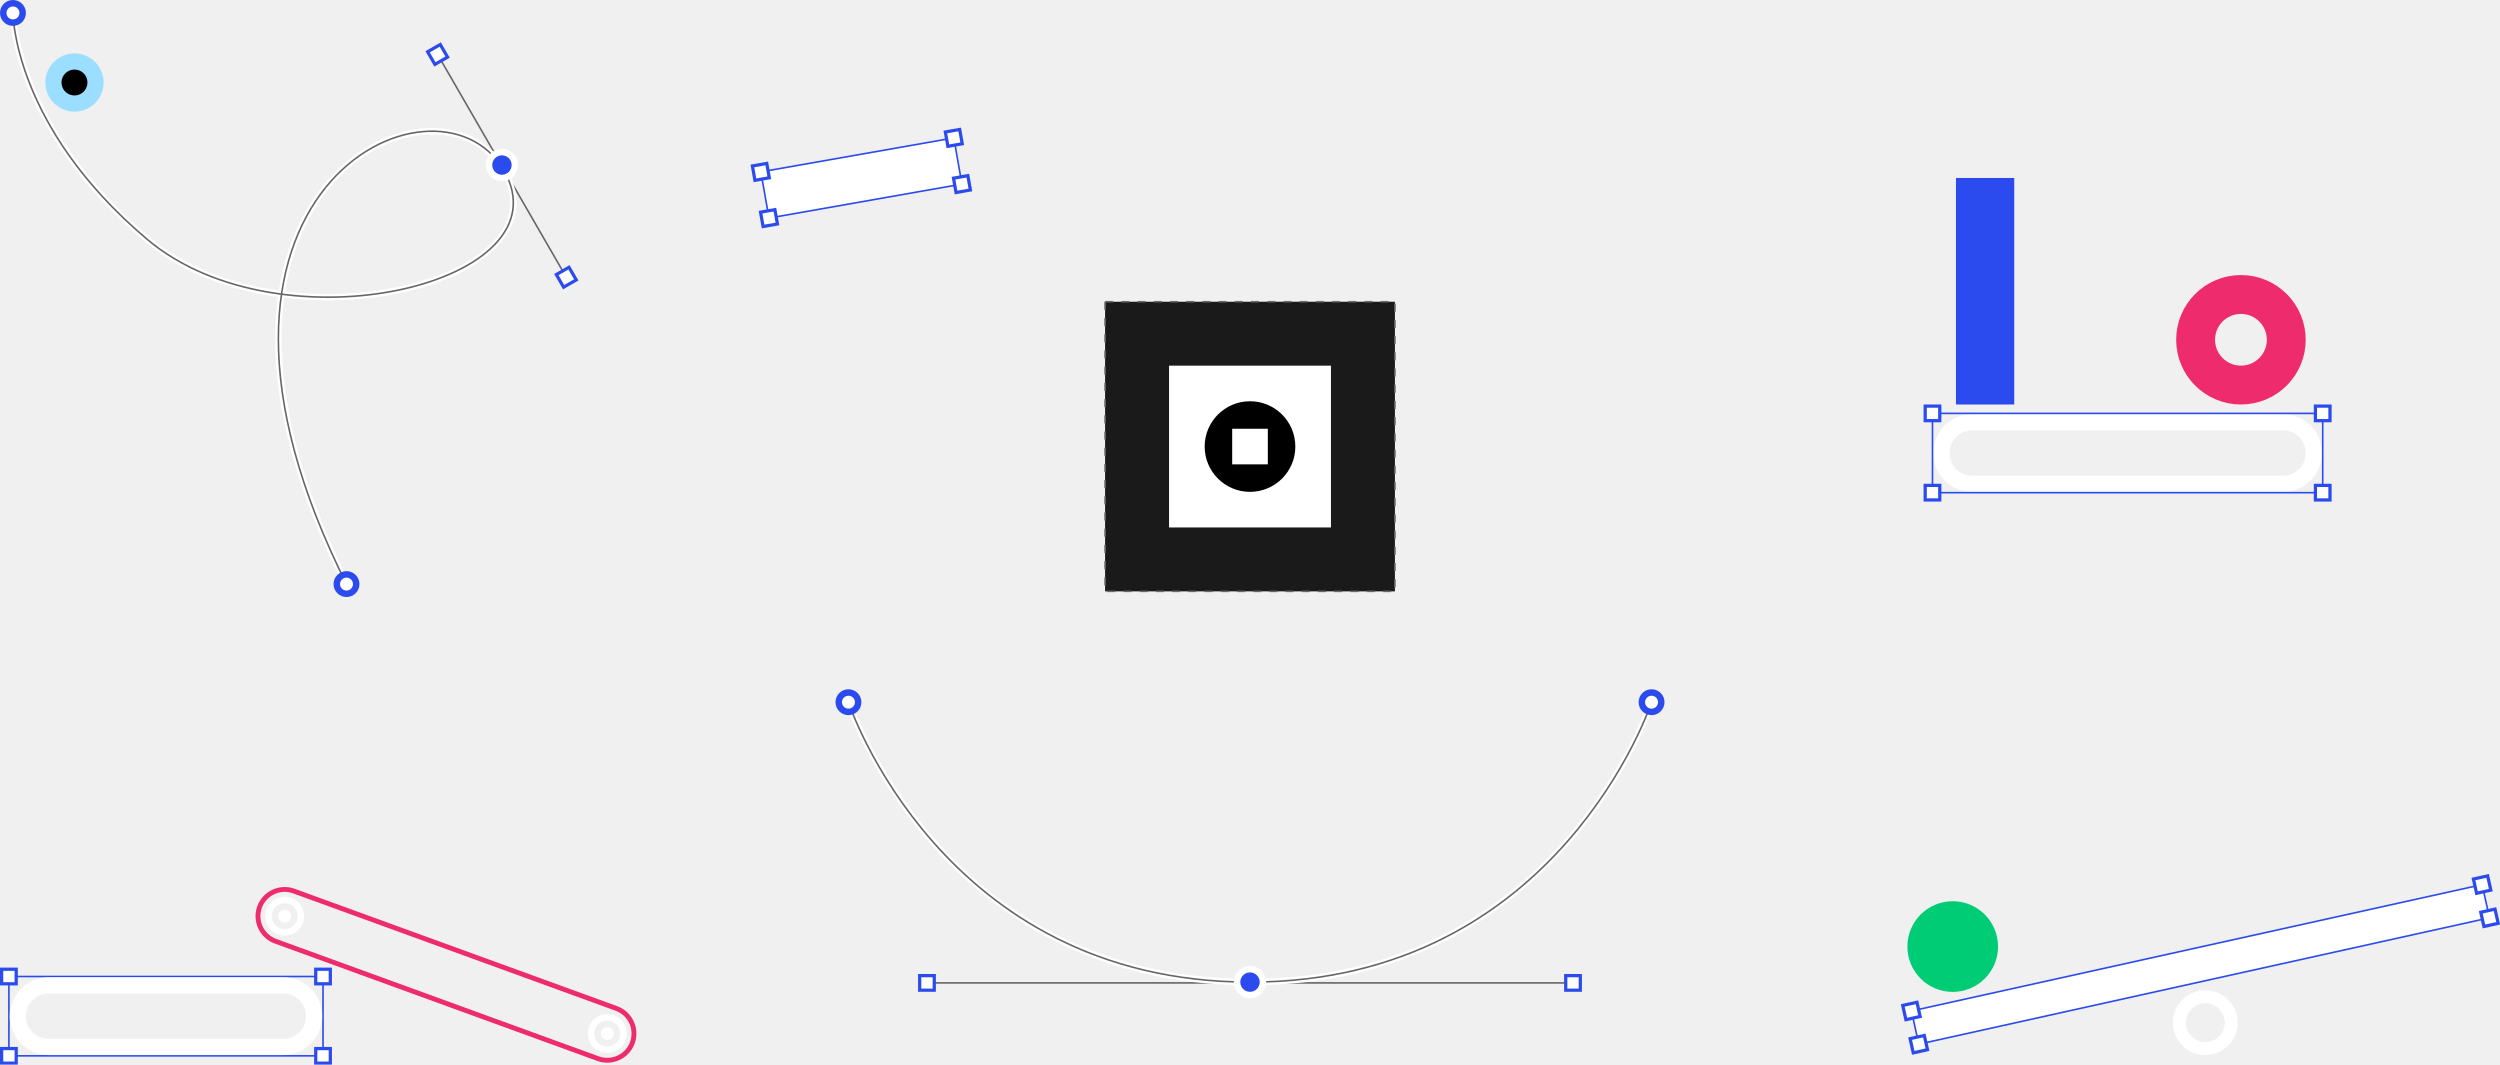
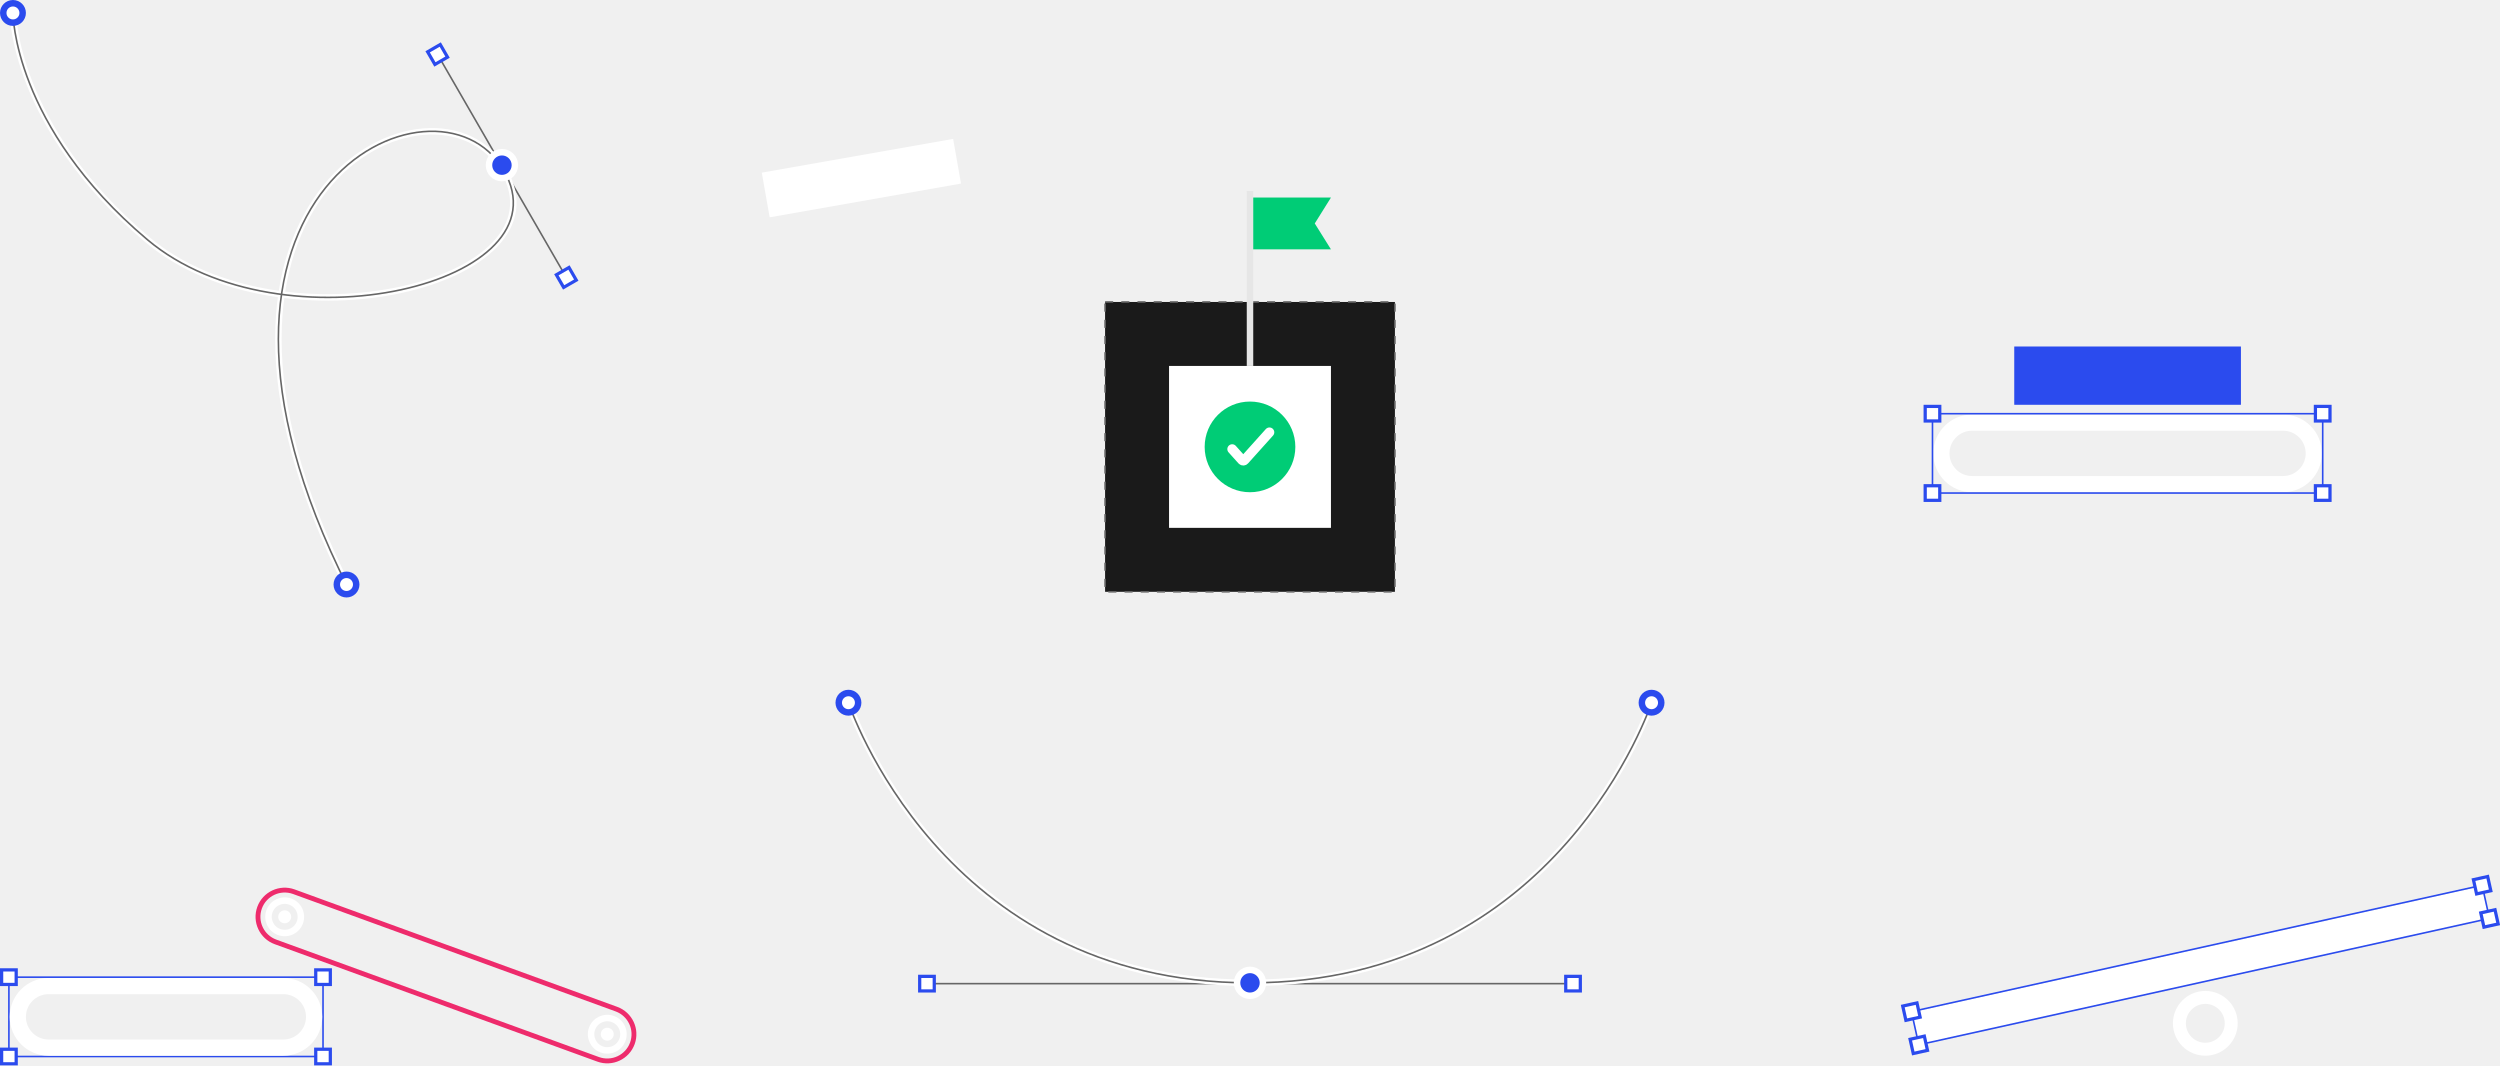
- <svg xmlns="http://www.w3.org/2000/svg" width="944" height="402" viewBox="0 0 944 402" fill="none">
-   <rect x="417.28" y="113.941" width="109.44" height="109.358" fill="#1A1A1A" stroke="#666666" stroke-width="0.611" stroke-dasharray="3.06 3.06" />
-   <rect x="441.43" y="138.073" width="61.14" height="61.094" fill="white" />
-   <ellipse cx="472" cy="168.62" rx="17.119" ry="17.106" fill="black" />
-   <rect x="465.275" y="161.9" width="13.451" height="13.441" fill="white" />
-   <path d="M863.295 128.298C863.295 137.737 855.636 145.399 846.176 145.399C836.716 145.399 829.057 137.737 829.057 128.298C829.057 118.858 836.716 111.197 846.176 111.197C855.636 111.197 863.295 118.858 863.295 128.298Z" stroke="#EE2B6C" stroke-width="14.674" />
-   <rect x="733.067" y="159.458" width="140.622" height="23.211" rx="11.606" stroke="white" stroke-width="6.114" />
-   <rect x="729.705" y="156.096" width="147.347" height="29.936" stroke="#2B4BEE" stroke-width="0.611" />
-   <rect x="726.953" y="153.347" width="5.503" height="5.498" fill="white" stroke="#2B4BEE" stroke-width="1.223" />
-   <rect x="726.953" y="183.283" width="5.503" height="5.498" fill="white" stroke="#2B4BEE" stroke-width="1.223" />
-   <rect x="874.301" y="153.347" width="5.503" height="5.498" fill="white" stroke="#2B4BEE" stroke-width="1.223" />
-   <rect x="874.301" y="183.283" width="5.503" height="5.498" fill="white" stroke="#2B4BEE" stroke-width="1.223" />
-   <rect x="760.58" y="152.736" width="22.01" height="85.532" transform="rotate(-180 760.58 152.736)" fill="#2B4BEE" />
-   <path d="M36.072 31.158C36.072 35.541 32.516 39.098 28.124 39.098C23.733 39.098 20.176 35.541 20.176 31.158C20.176 26.775 23.733 23.218 28.124 23.218C32.516 23.218 36.072 26.775 36.072 31.158Z" fill="black" stroke="#9BDEFF" stroke-width="6.114" />
-   <line x1="594.28" y1="371.148" x2="349.72" y2="371.148" stroke="#666666" stroke-width="0.611" />
-   <rect x="352.777" y="373.896" width="5.503" height="5.498" transform="rotate(180 352.777 373.896)" fill="white" stroke="#2B4BEE" stroke-width="1.223" />
-   <rect x="596.725" y="373.896" width="5.503" height="5.498" transform="rotate(180 596.725 373.896)" fill="white" stroke="#2B4BEE" stroke-width="1.223" />
-   <path d="M320.373 265.149C320.373 265.149 355.198 370.842 472 370.842C588.802 370.842 623.627 265.149 623.627 265.149" stroke="white" stroke-width="2.446" stroke-linecap="round" />
-   <path d="M320.373 265.149C320.373 265.149 355.198 370.842 472 370.842C588.802 370.842 623.627 265.149 623.627 265.149" stroke="#666666" stroke-width="0.611" stroke-linecap="round" />
-   <path d="M476.891 370.842C476.891 373.54 474.702 375.729 472 375.729C469.298 375.729 467.109 373.54 467.109 370.842C467.109 368.144 469.298 365.955 472 365.955C474.702 365.955 476.891 368.144 476.891 370.842Z" fill="#2B4BEE" stroke="white" stroke-width="2.446" />
-   <path d="M324.041 265.149C324.041 267.172 322.4 268.814 320.373 268.814C318.346 268.814 316.705 267.172 316.705 265.149C316.705 263.126 318.346 261.484 320.373 261.484C322.4 261.484 324.041 263.126 324.041 265.149Z" fill="white" stroke="#2B4BEE" stroke-width="2.446" />
-   <path d="M627.295 265.149C627.295 267.172 625.654 268.814 623.627 268.814C621.6 268.814 619.959 267.172 619.959 265.149C619.959 263.126 621.6 261.484 623.627 261.484C625.654 261.484 627.295 263.126 627.295 265.149Z" fill="white" stroke="#2B4BEE" stroke-width="2.446" />
-   <g clip-path="url(#clip0_2127_91707)">
-     <circle cx="832.725" cy="386.158" r="9.782" stroke="white" stroke-width="4.891" />
-     <rect x="722.122" y="381.977" width="220.104" height="12.228" transform="rotate(-12.4882 722.122 381.977)" fill="white" />
-     <rect x="721.758" y="381.745" width="220.715" height="12.839" transform="rotate(-12.4882 721.758 381.745)" stroke="#2B4BEE" stroke-width="0.611" />
-     <rect x="718.476" y="379.654" width="5.503" height="5.503" transform="rotate(-12.4882 718.476 379.654)" fill="white" stroke="#2B4BEE" stroke-width="1.223" />
-     <rect x="721.251" y="392.189" width="5.503" height="5.503" transform="rotate(-12.4882 721.251 392.189)" fill="white" stroke="#2B4BEE" stroke-width="1.223" />
-     <rect x="933.968" y="331.927" width="5.503" height="5.503" transform="rotate(-12.4882 933.968 331.927)" fill="white" stroke="#2B4BEE" stroke-width="1.223" />
-     <rect x="936.745" y="344.462" width="5.503" height="5.503" transform="rotate(-12.4882 936.745 344.462)" fill="white" stroke="#2B4BEE" stroke-width="1.223" />
-     <circle cx="737.347" cy="357.422" r="17.119" fill="#00CC76" />
+ <svg xmlns="http://www.w3.org/2000/svg" width="1544" height="658" viewBox="0 0 1544 658" fill="none">
+   <rect x="1199" y="261" width="230" height="38" rx="19" stroke="white" stroke-width="10" />
+   <rect x="1193.5" y="255.5" width="241" height="49" stroke="#2B4BEE" />
+   <rect x="1189" y="251" width="9" height="9" fill="white" stroke="#2B4BEE" stroke-width="2" />
+   <rect x="1189" y="300" width="9" height="9" fill="white" stroke="#2B4BEE" stroke-width="2" />
+   <rect x="1430" y="251" width="9" height="9" fill="white" stroke="#2B4BEE" stroke-width="2" />
+   <rect x="1430" y="300" width="9" height="9" fill="white" stroke="#2B4BEE" stroke-width="2" />
+   <rect x="1244" y="250" width="36" height="140" transform="rotate(-90 1244 250)" fill="#2B4BEE" />
+   <line x1="972" y1="607.5" x2="572" y2="607.5" stroke="#666666" />
+   <rect x="577" y="612" width="9" height="9" transform="rotate(180 577 612)" fill="white" stroke="#2B4BEE" stroke-width="2" />
+   <rect x="976" y="612" width="9" height="9" transform="rotate(180 976 612)" fill="white" stroke="#2B4BEE" stroke-width="2" />
+   <path d="M524 434C524 434 580.959 607 772 607C963.041 607 1020 434 1020 434" stroke="white" stroke-width="4" stroke-linecap="round" />
+   <path d="M524 434C524 434 580.959 607 772 607C963.041 607 1020 434 1020 434" stroke="#666666" stroke-linecap="round" />
+   <circle cx="772" cy="607" r="8" fill="#2B4BEE" stroke="white" stroke-width="4" />
+   <circle cx="524" cy="434" r="6" fill="white" stroke="#2B4BEE" stroke-width="4" />
+   <circle cx="1020" cy="434" r="6" fill="white" stroke="#2B4BEE" stroke-width="4" />
+   <g clip-path="url(#clip0_1193_91357)">
+     <circle cx="1362" cy="632" r="16" stroke="white" stroke-width="8" />
+     <rect x="1181.1" y="625.16" width="360" height="20" transform="rotate(-12.4882 1181.1 625.16)" fill="white" />
+     <rect x="1180.5" y="624.779" width="361" height="21" transform="rotate(-12.4882 1180.5 624.779)" stroke="#2B4BEE" />
+     <rect x="1175.13" y="621.359" width="9" height="9" transform="rotate(-12.4882 1175.13 621.359)" fill="white" stroke="#2B4BEE" stroke-width="2" />
+     <rect x="1179.68" y="641.862" width="9" height="9" transform="rotate(-12.4882 1179.68 641.862)" fill="white" stroke="#2B4BEE" stroke-width="2" />
+     <rect x="1527.59" y="543.297" width="9" height="9" transform="rotate(-12.4882 1527.59 543.297)" fill="white" stroke="#2B4BEE" stroke-width="2" />
+     <rect x="1532.13" y="563.8" width="9" height="9" transform="rotate(-12.4882 1532.13 563.8)" fill="white" stroke="#2B4BEE" stroke-width="2" />
  </g>
-   <rect width="17.107" height="73.366" transform="matrix(0.173774 0.984786 0.98483 -0.173522 287.649 65.1456)" fill="white" />
-   <rect x="0.354" y="0.248" width="17.717" height="73.978" transform="matrix(0.173774 0.984786 0.98483 -0.173522 286.99 64.5923)" stroke="#2B4BEE" stroke-width="0.611" />
-   <rect x="0.708" y="0.496" width="5.502" height="5.498" transform="matrix(0.98483 -0.173522 0.173774 0.984786 283.325 62.3027)" fill="white" stroke="#2B4BEE" stroke-width="1.223" />
-   <rect x="0.708" y="0.496" width="5.502" height="5.498" transform="matrix(0.98483 -0.173522 0.173774 0.984786 286.403 79.7507)" fill="white" stroke="#2B4BEE" stroke-width="1.223" />
-   <rect x="0.708" y="0.496" width="5.502" height="5.498" transform="matrix(0.98483 -0.173522 0.173774 0.984786 356.179 49.4658)" fill="white" stroke="#2B4BEE" stroke-width="1.223" />
-   <rect x="0.708" y="0.496" width="5.502" height="5.498" transform="matrix(0.98483 -0.173522 0.173774 0.984786 359.26 66.9141)" fill="white" stroke="#2B4BEE" stroke-width="1.223" />
-   <line y1="-0.306" x2="97.769" y2="-0.306" transform="matrix(-0.50028 -0.865864 0.866187 -0.49972 214.255 104.796)" stroke="#666666" stroke-width="0.611" />
-   <rect x="0.224" y="-0.835" width="5.499" height="5.501" transform="matrix(-0.50028 -0.865864 0.866187 -0.49972 165.059 24.0906)" fill="white" stroke="#2B4BEE" stroke-width="1.223" />
-   <rect x="0.224" y="-0.835" width="5.499" height="5.501" transform="matrix(-0.50028 -0.865864 0.866187 -0.49972 213.666 108.216)" fill="white" stroke="#2B4BEE" stroke-width="1.223" />
-   <path d="M4.891 4.888C4.891 4.888 4.891 47.654 55.637 90.419C106.382 133.185 215.212 106.915 190.145 64.149C165.077 21.383 55.637 72.091 131.451 221.772" stroke="white" stroke-width="2.446" stroke-linecap="round" />
-   <path d="M4.891 4.888C4.891 4.888 4.891 47.654 55.637 90.419C106.382 133.185 215.212 106.915 190.145 64.149C165.077 21.383 55.637 72.091 131.451 221.772" stroke="#666666" stroke-width="0.611" stroke-linecap="round" />
-   <path d="M8.56 4.888C8.56 6.911 6.918 8.552 4.891 8.552C2.864 8.552 1.223 6.911 1.223 4.888C1.223 2.864 2.864 1.223 4.891 1.223C6.918 1.223 8.56 2.864 8.56 4.888Z" fill="white" stroke="#2B4BEE" stroke-width="2.446" />
-   <path d="M134.508 220.55C134.508 222.573 132.866 224.215 130.839 224.215C128.813 224.215 127.171 222.573 127.171 220.55C127.171 218.527 128.813 216.885 130.839 216.885C132.866 216.885 134.508 218.527 134.508 220.55Z" fill="white" stroke="#2B4BEE" stroke-width="2.446" />
-   <path d="M194.425 62.316C194.425 65.014 192.236 67.203 189.534 67.203C186.831 67.203 184.642 65.014 184.642 62.316C184.642 59.618 186.831 57.429 189.534 57.429C192.236 57.429 194.425 59.618 194.425 62.316Z" fill="#2B4BEE" stroke="white" stroke-width="2.446" />
-   <g clip-path="url(#clip1_2127_91707)">
-     <rect x="101.472" y="333.01" width="149.793" height="20.176" rx="10.088" transform="rotate(20 101.472 333.01)" stroke="#EE2B6C" stroke-width="1.834" />
-     <circle cx="107.501" cy="345.94" r="6.114" transform="rotate(20 107.501 345.94)" stroke="white" stroke-width="2.446" />
-     <circle cx="107.501" cy="345.94" r="2.446" transform="rotate(20 107.501 345.94)" fill="white" />
-     <circle cx="229.301" cy="390.271" r="6.114" transform="rotate(20 229.301 390.271)" stroke="white" stroke-width="2.446" />
-     <circle cx="229.301" cy="390.271" r="2.446" transform="rotate(20 229.301 390.271)" fill="white" />
-     <rect x="3.363" y="368.729" width="118.611" height="29.959" stroke="#2B4BEE" stroke-width="0.611" />
-     <rect x="6.725" y="372.092" width="111.886" height="23.233" rx="11.617" stroke="white" stroke-width="6.114" />
-     <rect x="0.611" y="365.978" width="5.503" height="5.503" fill="white" stroke="#2B4BEE" stroke-width="1.223" />
-     <rect x="0.611" y="395.936" width="5.503" height="5.503" fill="white" stroke="#2B4BEE" stroke-width="1.223" />
-     <rect x="119.223" y="365.978" width="5.503" height="5.503" fill="white" stroke="#2B4BEE" stroke-width="1.223" />
-     <rect x="119.223" y="395.936" width="5.503" height="5.503" fill="white" stroke="#2B4BEE" stroke-width="1.223" />
+   <rect width="28" height="120" transform="matrix(0.173648 0.984808 0.984808 -0.173648 470.479 106.631)" fill="white" />
+   <line x1="350.001" y1="171.782" x2="270.001" y2="33.218" stroke="#666666" />
+   <rect x="268.604" y="39.798" width="9" height="9" transform="rotate(-120 268.604 39.7983)" fill="white" stroke="#2B4BEE" stroke-width="2" />
+   <rect x="348.104" y="177.496" width="9" height="9" transform="rotate(-120 348.104 177.496)" fill="white" stroke="#2B4BEE" stroke-width="2" />
+   <path d="M8 8C8 8 8 78 90.999 148C173.998 218 351.999 175 310.999 105C269.999 35 90.999 118 215 363" stroke="white" stroke-width="4" stroke-linecap="round" />
+   <path d="M8 8C8 8 8 78 90.999 148C173.998 218 351.999 175 310.999 105C269.999 35 90.999 118 215 363" stroke="#666666" stroke-linecap="round" />
+   <circle cx="8" cy="8" r="6" fill="white" stroke="#2B4BEE" stroke-width="4" />
+   <circle cx="214" cy="361" r="6" fill="white" stroke="#2B4BEE" stroke-width="4" />
+   <circle cx="310" cy="102" r="8" fill="#2B4BEE" stroke="white" stroke-width="4" />
+   <g clip-path="url(#clip1_1193_91357)">
+     <rect x="165.967" y="545.078" width="245" height="33" rx="16.5" transform="rotate(20 165.967 545.078)" stroke="#EE2B6C" stroke-width="3" />
+     <circle cx="175.828" cy="566.226" r="10" transform="rotate(20 175.828 566.226)" stroke="white" stroke-width="4" />
+     <circle cx="175.828" cy="566.226" r="4" transform="rotate(20 175.828 566.226)" fill="white" />
+     <circle cx="375.043" cy="638.735" r="10" transform="rotate(20 375.043 638.735)" stroke="white" stroke-width="4" />
+     <circle cx="375.043" cy="638.734" r="4" transform="rotate(20 375.043 638.734)" fill="white" />
+     <rect x="5.5" y="603.5" width="194" height="49" stroke="#2B4BEE" />
+     <rect x="11" y="609" width="183" height="38" rx="19" stroke="white" stroke-width="10" />
+     <rect x="1" y="599" width="9" height="9" fill="white" stroke="#2B4BEE" stroke-width="2" />
+     <rect x="1" y="648" width="9" height="9" fill="white" stroke="#2B4BEE" stroke-width="2" />
+     <rect x="195" y="599" width="9" height="9" fill="white" stroke="#2B4BEE" stroke-width="2" />
+     <rect x="195" y="648" width="9" height="9" fill="white" stroke="#2B4BEE" stroke-width="2" />
  </g>
+   <rect x="682.5" y="186.5" width="179" height="179" fill="#1A1A1A" stroke="#666666" stroke-dasharray="5 5" />
+   <rect x="722" y="226" width="100" height="100" fill="white" />
+   <circle cx="772" cy="276" r="28" fill="#00CC76" />
+   <path d="M761 277.373L767.101 284.171C767.498 284.614 768.192 284.614 768.589 284.171L784 267" stroke="white" stroke-width="6" stroke-linecap="round" />
+   <rect x="770" y="118" width="4" height="108" fill="#E6E6E6" />
+   <path d="M774 122H822L812 138L822 154H774V122Z" fill="#00CC76" />
  <defs>
-     <clipPath id="clip0_2127_91707">
-       <rect width="226.218" height="68.425" fill="white" transform="translate(717.782 329.909)" />
+     <clipPath id="clip0_1193_91357">
+       <rect width="370" height="112" fill="white" transform="translate(1174 540)" />
    </clipPath>
-     <clipPath id="clip1_2127_91707">
-       <rect width="240.28" height="67.204" fill="white" transform="translate(0 334.796)" />
+     <clipPath id="clip1_1193_91357">
+       <rect width="393" height="110" fill="white" transform="translate(0 548)" />
    </clipPath>
  </defs>
</svg>
